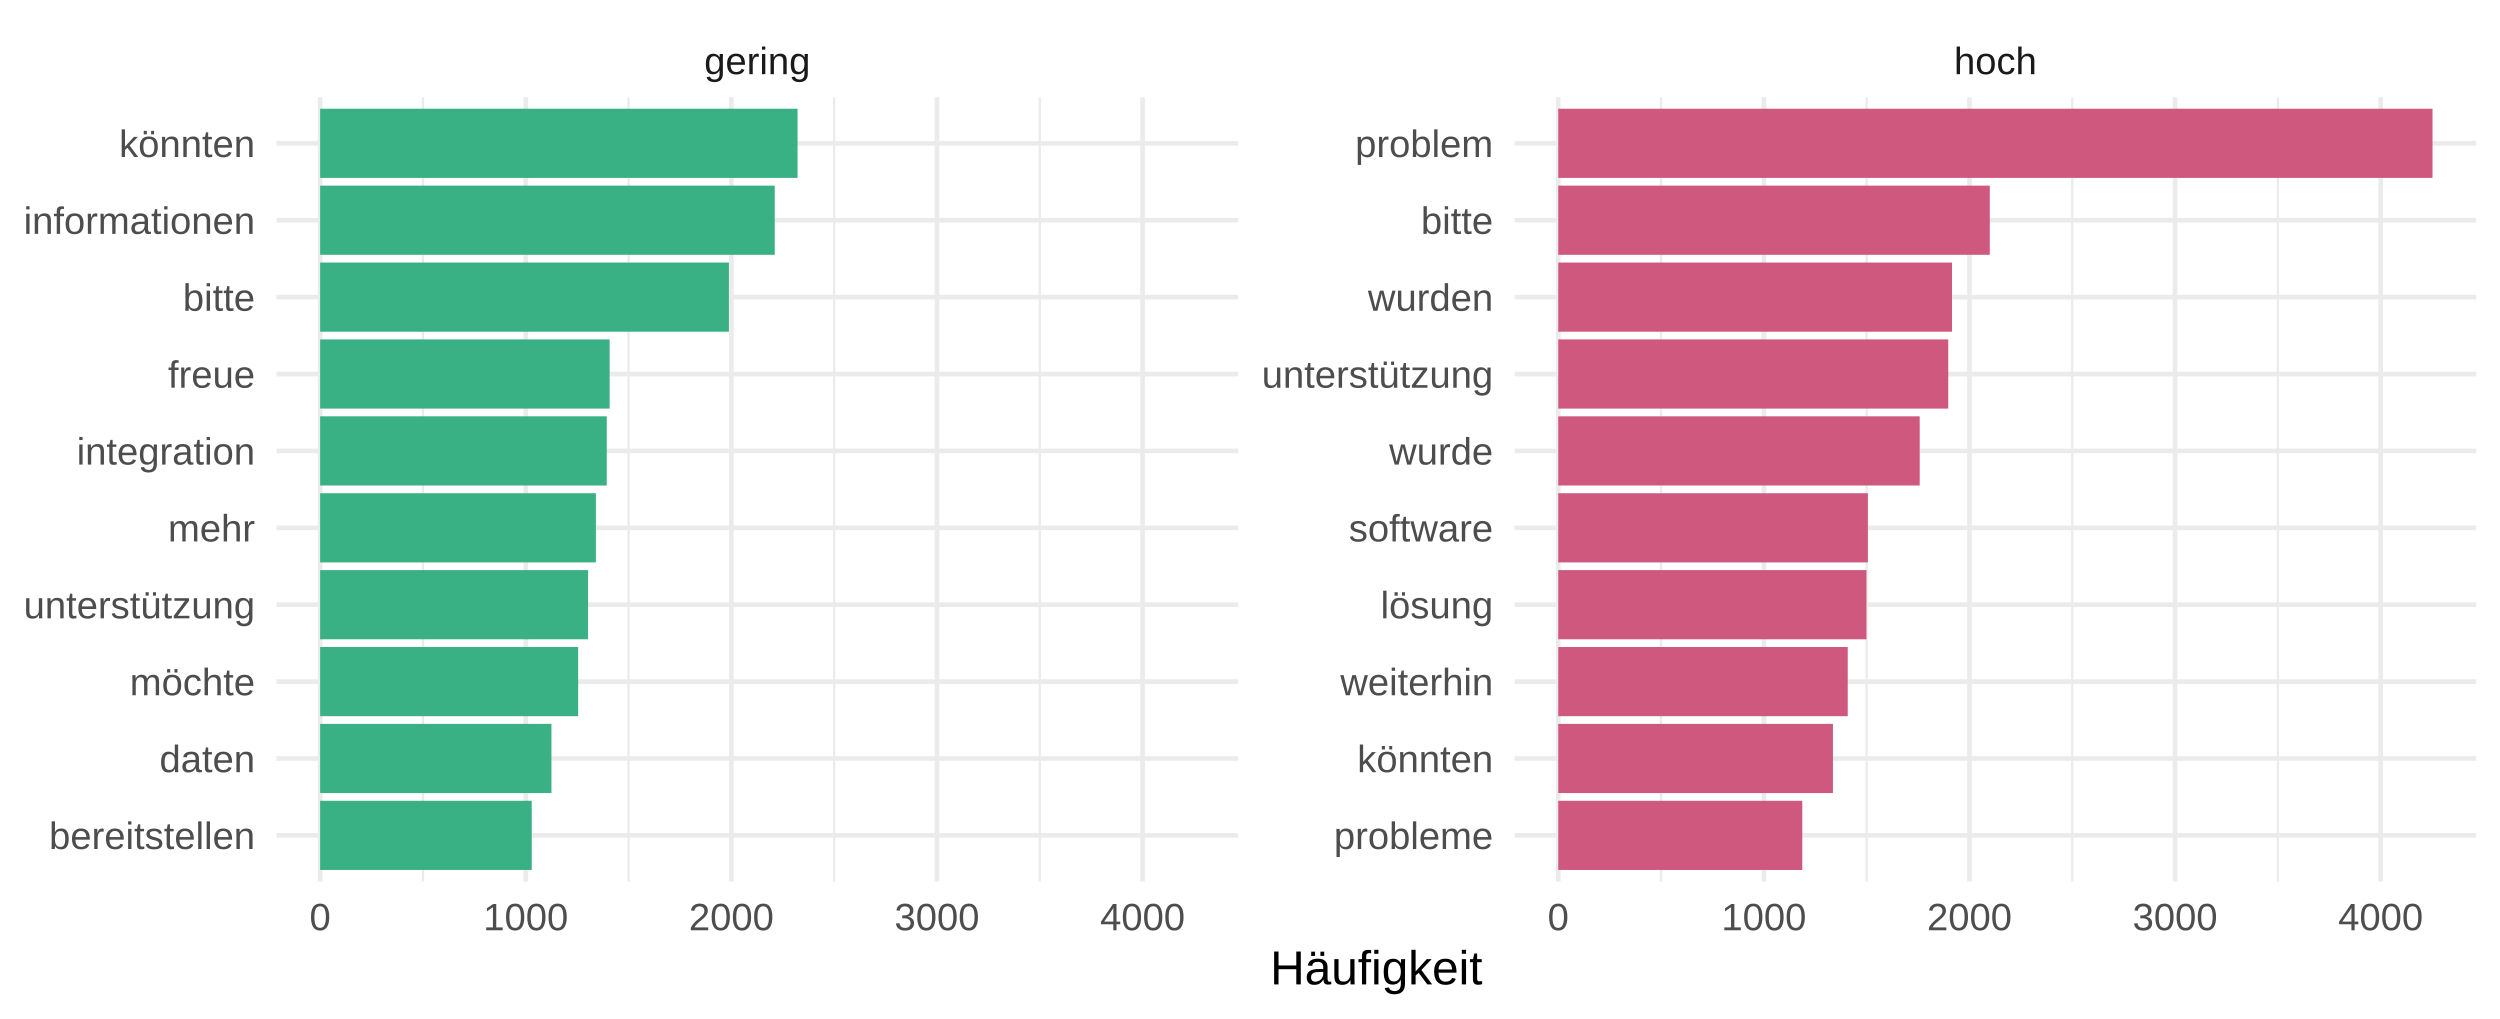
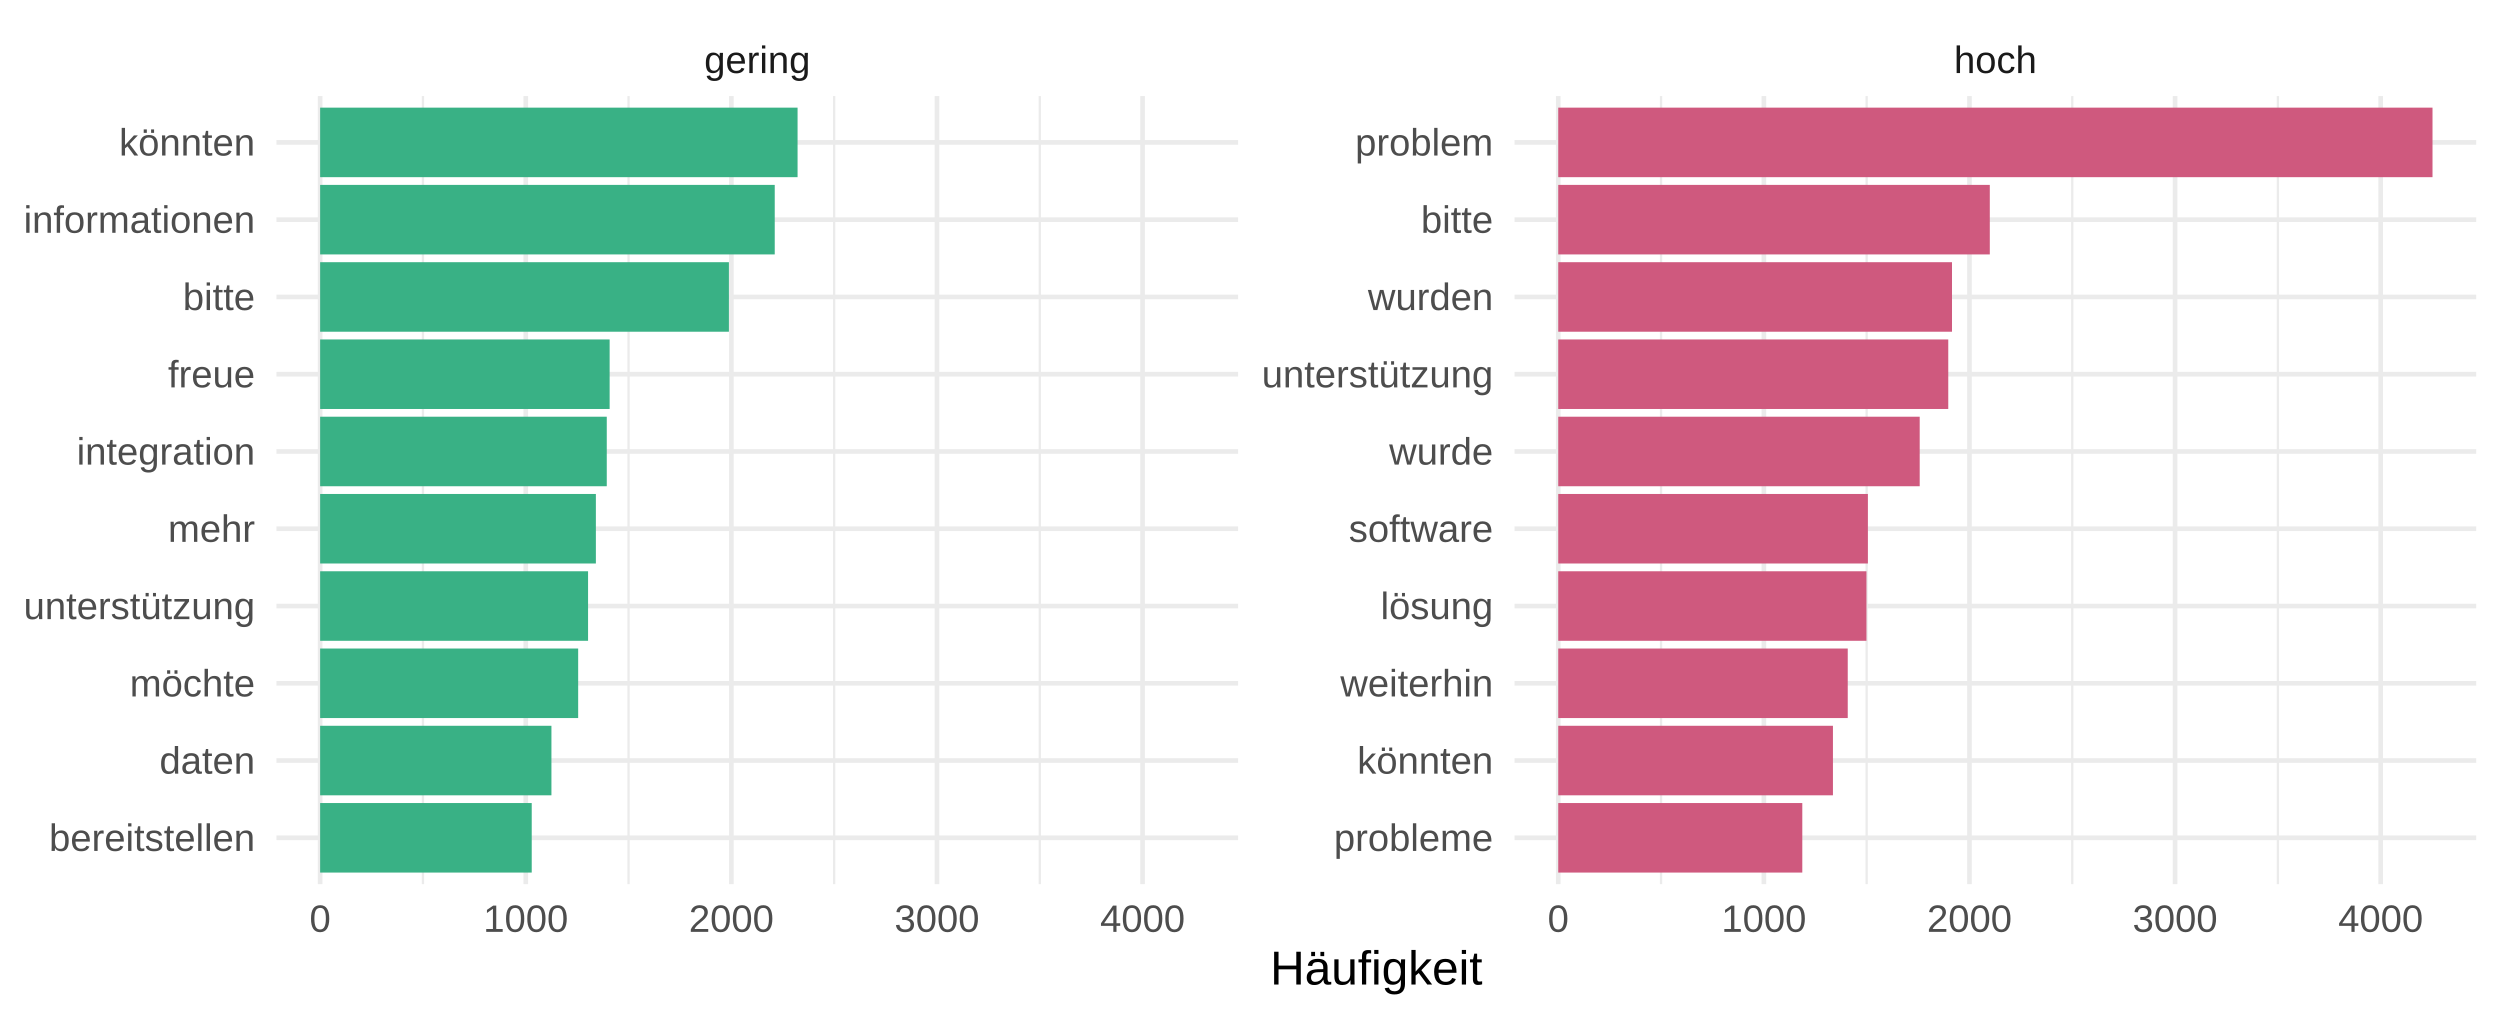
<svg xmlns="http://www.w3.org/2000/svg" width="576.00pt" height="234.60pt" viewBox="0 0 576.00 234.60">
  <g class="svglite">
    <defs>
      <style type="text/css">
    .svglite line, .svglite polyline, .svglite polygon, .svglite path, .svglite rect, .svglite circle {
      fill: none;
      stroke: #000000;
      stroke-linecap: round;
      stroke-linejoin: round;
      stroke-miterlimit: 10.00;
    }
    .svglite text {
      white-space: pre;
    }
    .svglite g.glyphgroup path {
      fill: inherit;
      stroke: none;
    }
  </style>
    </defs>
    <rect width="100%" height="100%" style="stroke: none; fill: none;" />
    <defs>
      <clipPath id="cpMC4wMHw1NzYuMDB8MC4wMHwyMzQuNjA=">
        <rect x="0.00" y="0.00" width="576.00" height="234.60" />
      </clipPath>
    </defs>
    <g clip-path="url(#cpMC4wMHw1NzYuMDB8MC4wMHwyMzQuNjA=)">
</g>
    <defs>
-       <clipPath id="cpNjMuNjl8Mjg1LjI2fDIyLjQwfDIwMy4xMA==">
-         <rect x="63.69" y="22.40" width="221.57" height="180.71" />
+       <clipPath id="cpNjMuNjl8Mjg1LjI2fDIyLjEzfDIwMy43MQ==">
+         <rect x="63.69" y="22.13" width="221.57" height="181.58" />
      </clipPath>
    </defs>
-     <g clip-path="url(#cpNjMuNjl8Mjg1LjI2fDIyLjQwfDIwMy4xMA==)">
-       <polyline points="97.45,203.10 97.45,22.40 " style="stroke-width: 0.53; stroke: #EBEBEB; stroke-linecap: butt;" />
-       <polyline points="144.82,203.10 144.82,22.40 " style="stroke-width: 0.53; stroke: #EBEBEB; stroke-linecap: butt;" />
-       <polyline points="192.19,203.10 192.19,22.40 " style="stroke-width: 0.53; stroke: #EBEBEB; stroke-linecap: butt;" />
-       <polyline points="239.57,203.10 239.57,22.40 " style="stroke-width: 0.53; stroke: #EBEBEB; stroke-linecap: butt;" />
-       <polyline points="63.69,192.47 285.26,192.47 " style="stroke-width: 1.07; stroke: #EBEBEB; stroke-linecap: butt;" />
-       <polyline points="63.69,174.76 285.26,174.76 " style="stroke-width: 1.07; stroke: #EBEBEB; stroke-linecap: butt;" />
-       <polyline points="63.69,157.04 285.26,157.04 " style="stroke-width: 1.07; stroke: #EBEBEB; stroke-linecap: butt;" />
-       <polyline points="63.69,139.32 285.26,139.32 " style="stroke-width: 1.07; stroke: #EBEBEB; stroke-linecap: butt;" />
-       <polyline points="63.69,121.61 285.26,121.61 " style="stroke-width: 1.07; stroke: #EBEBEB; stroke-linecap: butt;" />
-       <polyline points="63.69,103.89 285.26,103.89 " style="stroke-width: 1.07; stroke: #EBEBEB; stroke-linecap: butt;" />
-       <polyline points="63.69,86.18 285.26,86.18 " style="stroke-width: 1.07; stroke: #EBEBEB; stroke-linecap: butt;" />
-       <polyline points="63.69,68.46 285.26,68.46 " style="stroke-width: 1.07; stroke: #EBEBEB; stroke-linecap: butt;" />
-       <polyline points="63.69,50.74 285.26,50.74 " style="stroke-width: 1.07; stroke: #EBEBEB; stroke-linecap: butt;" />
-       <polyline points="63.69,33.03 285.26,33.03 " style="stroke-width: 1.07; stroke: #EBEBEB; stroke-linecap: butt;" />
-       <polyline points="73.76,203.10 73.76,22.40 " style="stroke-width: 1.07; stroke: #EBEBEB; stroke-linecap: butt;" />
-       <polyline points="121.14,203.10 121.14,22.40 " style="stroke-width: 1.07; stroke: #EBEBEB; stroke-linecap: butt;" />
-       <polyline points="168.51,203.10 168.51,22.40 " style="stroke-width: 1.07; stroke: #EBEBEB; stroke-linecap: butt;" />
-       <polyline points="215.88,203.10 215.88,22.40 " style="stroke-width: 1.07; stroke: #EBEBEB; stroke-linecap: butt;" />
-       <polyline points="263.25,203.10 263.25,22.40 " style="stroke-width: 1.07; stroke: #EBEBEB; stroke-linecap: butt;" />
-       <rect x="73.76" y="25.05" width="110.00" height="15.94" style="stroke-width: 1.07; stroke: none; stroke-linecap: butt; stroke-linejoin: miter; fill: #39B185;" />
-       <rect x="73.76" y="42.77" width="104.74" height="15.94" style="stroke-width: 1.07; stroke: none; stroke-linecap: butt; stroke-linejoin: miter; fill: #39B185;" />
-       <rect x="73.76" y="60.49" width="94.18" height="15.94" style="stroke-width: 1.07; stroke: none; stroke-linecap: butt; stroke-linejoin: miter; fill: #39B185;" />
-       <rect x="73.76" y="78.20" width="66.70" height="15.94" style="stroke-width: 1.07; stroke: none; stroke-linecap: butt; stroke-linejoin: miter; fill: #39B185;" />
-       <rect x="73.76" y="95.92" width="66.04" height="15.94" style="stroke-width: 1.07; stroke: none; stroke-linecap: butt; stroke-linejoin: miter; fill: #39B185;" />
-       <rect x="73.76" y="113.64" width="63.53" height="15.94" style="stroke-width: 1.07; stroke: none; stroke-linecap: butt; stroke-linejoin: miter; fill: #39B185;" />
-       <rect x="73.76" y="131.35" width="61.73" height="15.94" style="stroke-width: 1.07; stroke: none; stroke-linecap: butt; stroke-linejoin: miter; fill: #39B185;" />
-       <rect x="73.76" y="149.07" width="59.45" height="15.94" style="stroke-width: 1.07; stroke: none; stroke-linecap: butt; stroke-linejoin: miter; fill: #39B185;" />
-       <rect x="73.76" y="166.78" width="53.29" height="15.94" style="stroke-width: 1.07; stroke: none; stroke-linecap: butt; stroke-linejoin: miter; fill: #39B185;" />
-       <rect x="73.76" y="184.50" width="48.75" height="15.94" style="stroke-width: 1.07; stroke: none; stroke-linecap: butt; stroke-linejoin: miter; fill: #39B185;" />
+     <g clip-path="url(#cpNjMuNjl8Mjg1LjI2fDIyLjEzfDIwMy43MQ==)">
+       <polyline points="97.45,203.71 97.45,22.13 " style="stroke-width: 0.53; stroke: #EBEBEB; stroke-linecap: butt;" />
+       <polyline points="144.82,203.71 144.82,22.13 " style="stroke-width: 0.53; stroke: #EBEBEB; stroke-linecap: butt;" />
+       <polyline points="192.19,203.71 192.19,22.13 " style="stroke-width: 0.53; stroke: #EBEBEB; stroke-linecap: butt;" />
+       <polyline points="239.57,203.71 239.57,22.13 " style="stroke-width: 0.53; stroke: #EBEBEB; stroke-linecap: butt;" />
+       <polyline points="63.69,193.03 285.26,193.03 " style="stroke-width: 1.07; stroke: #EBEBEB; stroke-linecap: butt;" />
+       <polyline points="63.69,175.23 285.26,175.23 " style="stroke-width: 1.07; stroke: #EBEBEB; stroke-linecap: butt;" />
+       <polyline points="63.69,157.43 285.26,157.43 " style="stroke-width: 1.07; stroke: #EBEBEB; stroke-linecap: butt;" />
+       <polyline points="63.69,139.63 285.26,139.63 " style="stroke-width: 1.07; stroke: #EBEBEB; stroke-linecap: butt;" />
+       <polyline points="63.69,121.82 285.26,121.82 " style="stroke-width: 1.07; stroke: #EBEBEB; stroke-linecap: butt;" />
+       <polyline points="63.69,104.02 285.26,104.02 " style="stroke-width: 1.07; stroke: #EBEBEB; stroke-linecap: butt;" />
+       <polyline points="63.69,86.22 285.26,86.22 " style="stroke-width: 1.07; stroke: #EBEBEB; stroke-linecap: butt;" />
+       <polyline points="63.69,68.42 285.26,68.42 " style="stroke-width: 1.07; stroke: #EBEBEB; stroke-linecap: butt;" />
+       <polyline points="63.69,50.61 285.26,50.61 " style="stroke-width: 1.07; stroke: #EBEBEB; stroke-linecap: butt;" />
+       <polyline points="63.69,32.81 285.26,32.81 " style="stroke-width: 1.07; stroke: #EBEBEB; stroke-linecap: butt;" />
+       <polyline points="73.76,203.71 73.76,22.13 " style="stroke-width: 1.07; stroke: #EBEBEB; stroke-linecap: butt;" />
+       <polyline points="121.14,203.71 121.14,22.13 " style="stroke-width: 1.07; stroke: #EBEBEB; stroke-linecap: butt;" />
+       <polyline points="168.51,203.71 168.51,22.13 " style="stroke-width: 1.07; stroke: #EBEBEB; stroke-linecap: butt;" />
+       <polyline points="215.88,203.71 215.88,22.13 " style="stroke-width: 1.07; stroke: #EBEBEB; stroke-linecap: butt;" />
+       <polyline points="263.25,203.71 263.25,22.13 " style="stroke-width: 1.07; stroke: #EBEBEB; stroke-linecap: butt;" />
+       <rect x="73.76" y="24.80" width="110.00" height="16.02" style="stroke-width: 1.07; stroke: none; stroke-linecap: butt; stroke-linejoin: miter; fill: #39B185;" />
+       <rect x="73.76" y="42.60" width="104.74" height="16.02" style="stroke-width: 1.07; stroke: none; stroke-linecap: butt; stroke-linejoin: miter; fill: #39B185;" />
+       <rect x="73.76" y="60.41" width="94.18" height="16.02" style="stroke-width: 1.07; stroke: none; stroke-linecap: butt; stroke-linejoin: miter; fill: #39B185;" />
+       <rect x="73.76" y="78.21" width="66.70" height="16.02" style="stroke-width: 1.07; stroke: none; stroke-linecap: butt; stroke-linejoin: miter; fill: #39B185;" />
+       <rect x="73.76" y="96.01" width="66.04" height="16.02" style="stroke-width: 1.07; stroke: none; stroke-linecap: butt; stroke-linejoin: miter; fill: #39B185;" />
+       <rect x="73.76" y="113.81" width="63.53" height="16.02" style="stroke-width: 1.07; stroke: none; stroke-linecap: butt; stroke-linejoin: miter; fill: #39B185;" />
+       <rect x="73.76" y="131.62" width="61.73" height="16.02" style="stroke-width: 1.07; stroke: none; stroke-linecap: butt; stroke-linejoin: miter; fill: #39B185;" />
+       <rect x="73.76" y="149.42" width="59.45" height="16.02" style="stroke-width: 1.07; stroke: none; stroke-linecap: butt; stroke-linejoin: miter; fill: #39B185;" />
+       <rect x="73.76" y="167.22" width="53.29" height="16.02" style="stroke-width: 1.07; stroke: none; stroke-linecap: butt; stroke-linejoin: miter; fill: #39B185;" />
+       <rect x="73.76" y="185.02" width="48.75" height="16.02" style="stroke-width: 1.07; stroke: none; stroke-linecap: butt; stroke-linejoin: miter; fill: #39B185;" />
    </g>
    <g clip-path="url(#cpMC4wMHw1NzYuMDB8MC4wMHwyMzQuNjA=)">
</g>
    <defs>
-       <clipPath id="cpMzQ4Ljk1fDU3MC41MnwyMi40MHwyMDMuMTA=">
-         <rect x="348.95" y="22.40" width="221.57" height="180.71" />
+       <clipPath id="cpMzQ4Ljk1fDU3MC41MnwyMi4xM3wyMDMuNzE=">
+         <rect x="348.95" y="22.13" width="221.57" height="181.58" />
      </clipPath>
    </defs>
-     <g clip-path="url(#cpMzQ4Ljk1fDU3MC41MnwyMi40MHwyMDMuMTA=)">
-       <polyline points="382.71,203.10 382.71,22.40 " style="stroke-width: 0.53; stroke: #EBEBEB; stroke-linecap: butt;" />
-       <polyline points="430.08,203.10 430.08,22.40 " style="stroke-width: 0.53; stroke: #EBEBEB; stroke-linecap: butt;" />
-       <polyline points="477.45,203.10 477.45,22.40 " style="stroke-width: 0.53; stroke: #EBEBEB; stroke-linecap: butt;" />
-       <polyline points="524.83,203.10 524.83,22.40 " style="stroke-width: 0.53; stroke: #EBEBEB; stroke-linecap: butt;" />
-       <polyline points="348.95,192.47 570.52,192.47 " style="stroke-width: 1.07; stroke: #EBEBEB; stroke-linecap: butt;" />
-       <polyline points="348.95,174.76 570.52,174.76 " style="stroke-width: 1.07; stroke: #EBEBEB; stroke-linecap: butt;" />
-       <polyline points="348.95,157.04 570.52,157.04 " style="stroke-width: 1.07; stroke: #EBEBEB; stroke-linecap: butt;" />
-       <polyline points="348.95,139.32 570.52,139.32 " style="stroke-width: 1.07; stroke: #EBEBEB; stroke-linecap: butt;" />
-       <polyline points="348.95,121.61 570.52,121.61 " style="stroke-width: 1.07; stroke: #EBEBEB; stroke-linecap: butt;" />
-       <polyline points="348.95,103.89 570.52,103.89 " style="stroke-width: 1.07; stroke: #EBEBEB; stroke-linecap: butt;" />
-       <polyline points="348.95,86.18 570.52,86.18 " style="stroke-width: 1.07; stroke: #EBEBEB; stroke-linecap: butt;" />
-       <polyline points="348.95,68.46 570.52,68.46 " style="stroke-width: 1.07; stroke: #EBEBEB; stroke-linecap: butt;" />
-       <polyline points="348.95,50.74 570.52,50.74 " style="stroke-width: 1.07; stroke: #EBEBEB; stroke-linecap: butt;" />
-       <polyline points="348.95,33.03 570.52,33.03 " style="stroke-width: 1.07; stroke: #EBEBEB; stroke-linecap: butt;" />
-       <polyline points="359.02,203.10 359.02,22.40 " style="stroke-width: 1.07; stroke: #EBEBEB; stroke-linecap: butt;" />
-       <polyline points="406.40,203.10 406.40,22.40 " style="stroke-width: 1.07; stroke: #EBEBEB; stroke-linecap: butt;" />
-       <polyline points="453.77,203.10 453.77,22.40 " style="stroke-width: 1.07; stroke: #EBEBEB; stroke-linecap: butt;" />
-       <polyline points="501.14,203.10 501.14,22.40 " style="stroke-width: 1.07; stroke: #EBEBEB; stroke-linecap: butt;" />
-       <polyline points="548.51,203.10 548.51,22.40 " style="stroke-width: 1.07; stroke: #EBEBEB; stroke-linecap: butt;" />
-       <rect x="359.02" y="25.05" width="201.43" height="15.94" style="stroke-width: 1.07; stroke: none; stroke-linecap: butt; stroke-linejoin: miter; fill: #CF597E;" />
-       <rect x="359.02" y="42.77" width="99.43" height="15.94" style="stroke-width: 1.07; stroke: none; stroke-linecap: butt; stroke-linejoin: miter; fill: #CF597E;" />
-       <rect x="359.02" y="60.49" width="90.72" height="15.94" style="stroke-width: 1.07; stroke: none; stroke-linecap: butt; stroke-linejoin: miter; fill: #CF597E;" />
-       <rect x="359.02" y="78.20" width="89.86" height="15.94" style="stroke-width: 1.07; stroke: none; stroke-linecap: butt; stroke-linejoin: miter; fill: #CF597E;" />
-       <rect x="359.02" y="95.92" width="83.28" height="15.94" style="stroke-width: 1.07; stroke: none; stroke-linecap: butt; stroke-linejoin: miter; fill: #CF597E;" />
-       <rect x="359.02" y="113.64" width="71.34" height="15.94" style="stroke-width: 1.07; stroke: none; stroke-linecap: butt; stroke-linejoin: miter; fill: #CF597E;" />
-       <rect x="359.02" y="131.35" width="71.01" height="15.94" style="stroke-width: 1.07; stroke: none; stroke-linecap: butt; stroke-linejoin: miter; fill: #CF597E;" />
-       <rect x="359.02" y="149.07" width="66.70" height="15.94" style="stroke-width: 1.07; stroke: none; stroke-linecap: butt; stroke-linejoin: miter; fill: #CF597E;" />
-       <rect x="359.02" y="166.78" width="63.29" height="15.94" style="stroke-width: 1.07; stroke: none; stroke-linecap: butt; stroke-linejoin: miter; fill: #CF597E;" />
-       <rect x="359.02" y="184.50" width="56.23" height="15.94" style="stroke-width: 1.07; stroke: none; stroke-linecap: butt; stroke-linejoin: miter; fill: #CF597E;" />
+     <g clip-path="url(#cpMzQ4Ljk1fDU3MC41MnwyMi4xM3wyMDMuNzE=)">
+       <polyline points="382.71,203.71 382.71,22.13 " style="stroke-width: 0.53; stroke: #EBEBEB; stroke-linecap: butt;" />
+       <polyline points="430.08,203.71 430.08,22.13 " style="stroke-width: 0.53; stroke: #EBEBEB; stroke-linecap: butt;" />
+       <polyline points="477.45,203.71 477.45,22.13 " style="stroke-width: 0.53; stroke: #EBEBEB; stroke-linecap: butt;" />
+       <polyline points="524.83,203.71 524.83,22.13 " style="stroke-width: 0.53; stroke: #EBEBEB; stroke-linecap: butt;" />
+       <polyline points="348.95,193.03 570.52,193.03 " style="stroke-width: 1.07; stroke: #EBEBEB; stroke-linecap: butt;" />
+       <polyline points="348.95,175.23 570.52,175.23 " style="stroke-width: 1.07; stroke: #EBEBEB; stroke-linecap: butt;" />
+       <polyline points="348.95,157.43 570.52,157.43 " style="stroke-width: 1.07; stroke: #EBEBEB; stroke-linecap: butt;" />
+       <polyline points="348.95,139.63 570.52,139.63 " style="stroke-width: 1.07; stroke: #EBEBEB; stroke-linecap: butt;" />
+       <polyline points="348.95,121.82 570.52,121.82 " style="stroke-width: 1.07; stroke: #EBEBEB; stroke-linecap: butt;" />
+       <polyline points="348.95,104.02 570.52,104.02 " style="stroke-width: 1.07; stroke: #EBEBEB; stroke-linecap: butt;" />
+       <polyline points="348.95,86.22 570.52,86.22 " style="stroke-width: 1.07; stroke: #EBEBEB; stroke-linecap: butt;" />
+       <polyline points="348.95,68.42 570.52,68.42 " style="stroke-width: 1.07; stroke: #EBEBEB; stroke-linecap: butt;" />
+       <polyline points="348.95,50.61 570.52,50.61 " style="stroke-width: 1.07; stroke: #EBEBEB; stroke-linecap: butt;" />
+       <polyline points="348.95,32.81 570.52,32.81 " style="stroke-width: 1.07; stroke: #EBEBEB; stroke-linecap: butt;" />
+       <polyline points="359.02,203.71 359.02,22.13 " style="stroke-width: 1.07; stroke: #EBEBEB; stroke-linecap: butt;" />
+       <polyline points="406.40,203.71 406.40,22.13 " style="stroke-width: 1.07; stroke: #EBEBEB; stroke-linecap: butt;" />
+       <polyline points="453.77,203.71 453.77,22.13 " style="stroke-width: 1.07; stroke: #EBEBEB; stroke-linecap: butt;" />
+       <polyline points="501.14,203.71 501.14,22.13 " style="stroke-width: 1.07; stroke: #EBEBEB; stroke-linecap: butt;" />
+       <polyline points="548.51,203.71 548.51,22.13 " style="stroke-width: 1.07; stroke: #EBEBEB; stroke-linecap: butt;" />
+       <rect x="359.02" y="24.80" width="201.43" height="16.02" style="stroke-width: 1.07; stroke: none; stroke-linecap: butt; stroke-linejoin: miter; fill: #CF597E;" />
+       <rect x="359.02" y="42.60" width="99.43" height="16.02" style="stroke-width: 1.07; stroke: none; stroke-linecap: butt; stroke-linejoin: miter; fill: #CF597E;" />
+       <rect x="359.02" y="60.41" width="90.72" height="16.02" style="stroke-width: 1.07; stroke: none; stroke-linecap: butt; stroke-linejoin: miter; fill: #CF597E;" />
+       <rect x="359.02" y="78.21" width="89.86" height="16.02" style="stroke-width: 1.07; stroke: none; stroke-linecap: butt; stroke-linejoin: miter; fill: #CF597E;" />
+       <rect x="359.02" y="96.01" width="83.28" height="16.02" style="stroke-width: 1.07; stroke: none; stroke-linecap: butt; stroke-linejoin: miter; fill: #CF597E;" />
+       <rect x="359.02" y="113.81" width="71.34" height="16.02" style="stroke-width: 1.07; stroke: none; stroke-linecap: butt; stroke-linejoin: miter; fill: #CF597E;" />
+       <rect x="359.02" y="131.62" width="71.01" height="16.02" style="stroke-width: 1.07; stroke: none; stroke-linecap: butt; stroke-linejoin: miter; fill: #CF597E;" />
+       <rect x="359.02" y="149.42" width="66.70" height="16.02" style="stroke-width: 1.07; stroke: none; stroke-linecap: butt; stroke-linejoin: miter; fill: #CF597E;" />
+       <rect x="359.02" y="167.22" width="63.29" height="16.02" style="stroke-width: 1.07; stroke: none; stroke-linecap: butt; stroke-linejoin: miter; fill: #CF597E;" />
+       <rect x="359.02" y="185.02" width="56.23" height="16.02" style="stroke-width: 1.07; stroke: none; stroke-linecap: butt; stroke-linejoin: miter; fill: #CF597E;" />
    </g>
    <g clip-path="url(#cpMC4wMHw1NzYuMDB8MC4wMHwyMzQuNjA=)">
</g>
    <defs>
-       <clipPath id="cpNjMuNjl8Mjg1LjI2fDUuNDh8MjIuNDA=">
-         <rect x="63.69" y="5.48" width="221.57" height="16.92" />
+       <clipPath id="cpNjMuNjl8Mjg1LjI2fDUuNDh8MjIuMTM=">
+         <rect x="63.69" y="5.48" width="221.57" height="16.65" />
      </clipPath>
    </defs>
-     <g clip-path="url(#cpNjMuNjl8Mjg1LjI2fDUuNDh8MjIuNDA=)">
-       <text x="174.48" y="17.09" text-anchor="middle" style="font-size: 8.80px;fill: #1A1A1A; font-family: &quot;Arial&quot;;" textLength="24.44px" lengthAdjust="spacingAndGlyphs">gering</text>
+     <g clip-path="url(#cpNjMuNjl8Mjg1LjI2fDUuNDh8MjIuMTM=)">
+       <text x="174.48" y="16.83" text-anchor="middle" style="font-size: 8.80px;fill: #1A1A1A; font-family: &quot;Liberation Sans&quot;;" textLength="24.44px" lengthAdjust="spacingAndGlyphs">gering</text>
    </g>
    <g clip-path="url(#cpMC4wMHw1NzYuMDB8MC4wMHwyMzQuNjA=)">
</g>
    <defs>
-       <clipPath id="cpMzQ4Ljk1fDU3MC41Mnw1LjQ4fDIyLjQw">
-         <rect x="348.95" y="5.48" width="221.57" height="16.92" />
+       <clipPath id="cpMzQ4Ljk1fDU3MC41Mnw1LjQ4fDIyLjEz">
+         <rect x="348.95" y="5.48" width="221.57" height="16.65" />
      </clipPath>
    </defs>
-     <g clip-path="url(#cpMzQ4Ljk1fDU3MC41Mnw1LjQ4fDIyLjQw)">
-       <text x="459.74" y="17.09" text-anchor="middle" style="font-size: 8.80px;fill: #1A1A1A; font-family: &quot;Arial&quot;;" textLength="19.08px" lengthAdjust="spacingAndGlyphs">hoch</text>
+     <g clip-path="url(#cpMzQ4Ljk1fDU3MC41Mnw1LjQ4fDIyLjEz)">
+       <text x="459.74" y="16.83" text-anchor="middle" style="font-size: 8.80px;fill: #1A1A1A; font-family: &quot;Liberation Sans&quot;;" textLength="19.08px" lengthAdjust="spacingAndGlyphs">hoch</text>
    </g>
    <g clip-path="url(#cpMC4wMHw1NzYuMDB8MC4wMHwyMzQuNjA=)">
-       <text x="73.76" y="214.33" text-anchor="middle" style="font-size: 8.80px;fill: #4D4D4D; font-family: &quot;Arial&quot;;" textLength="4.89px" lengthAdjust="spacingAndGlyphs">0</text>
-       <text x="121.14" y="214.33" text-anchor="middle" style="font-size: 8.80px;fill: #4D4D4D; font-family: &quot;Arial&quot;;" textLength="19.56px" lengthAdjust="spacingAndGlyphs">1000</text>
-       <text x="168.51" y="214.33" text-anchor="middle" style="font-size: 8.80px;fill: #4D4D4D; font-family: &quot;Arial&quot;;" textLength="19.56px" lengthAdjust="spacingAndGlyphs">2000</text>
-       <text x="215.88" y="214.33" text-anchor="middle" style="font-size: 8.80px;fill: #4D4D4D; font-family: &quot;Arial&quot;;" textLength="19.56px" lengthAdjust="spacingAndGlyphs">3000</text>
-       <text x="263.25" y="214.33" text-anchor="middle" style="font-size: 8.80px;fill: #4D4D4D; font-family: &quot;Arial&quot;;" textLength="19.56px" lengthAdjust="spacingAndGlyphs">4000</text>
-       <text x="359.02" y="214.33" text-anchor="middle" style="font-size: 8.80px;fill: #4D4D4D; font-family: &quot;Arial&quot;;" textLength="4.89px" lengthAdjust="spacingAndGlyphs">0</text>
-       <text x="406.40" y="214.33" text-anchor="middle" style="font-size: 8.80px;fill: #4D4D4D; font-family: &quot;Arial&quot;;" textLength="19.56px" lengthAdjust="spacingAndGlyphs">1000</text>
-       <text x="453.77" y="214.33" text-anchor="middle" style="font-size: 8.80px;fill: #4D4D4D; font-family: &quot;Arial&quot;;" textLength="19.56px" lengthAdjust="spacingAndGlyphs">2000</text>
-       <text x="501.14" y="214.33" text-anchor="middle" style="font-size: 8.80px;fill: #4D4D4D; font-family: &quot;Arial&quot;;" textLength="19.56px" lengthAdjust="spacingAndGlyphs">3000</text>
-       <text x="548.51" y="214.33" text-anchor="middle" style="font-size: 8.80px;fill: #4D4D4D; font-family: &quot;Arial&quot;;" textLength="19.56px" lengthAdjust="spacingAndGlyphs">4000</text>
-       <text x="344.02" y="195.62" text-anchor="end" style="font-size: 8.80px;fill: #4D4D4D; font-family: &quot;Arial&quot;;" textLength="36.66px" lengthAdjust="spacingAndGlyphs">probleme</text>
-       <text x="344.02" y="177.91" text-anchor="end" style="font-size: 8.80px;fill: #4D4D4D; font-family: &quot;Arial&quot;;" textLength="31.30px" lengthAdjust="spacingAndGlyphs">könnten</text>
-       <text x="344.02" y="160.19" text-anchor="end" style="font-size: 8.80px;fill: #4D4D4D; font-family: &quot;Arial&quot;;" textLength="35.19px" lengthAdjust="spacingAndGlyphs">weiterhin</text>
-       <text x="344.02" y="142.47" text-anchor="end" style="font-size: 8.80px;fill: #4D4D4D; font-family: &quot;Arial&quot;;" textLength="25.92px" lengthAdjust="spacingAndGlyphs">lösung</text>
-       <text x="344.02" y="124.76" text-anchor="end" style="font-size: 8.80px;fill: #4D4D4D; font-family: &quot;Arial&quot;;" textLength="33.23px" lengthAdjust="spacingAndGlyphs">software</text>
-       <text x="344.02" y="107.04" text-anchor="end" style="font-size: 8.80px;fill: #4D4D4D; font-family: &quot;Arial&quot;;" textLength="23.95px" lengthAdjust="spacingAndGlyphs">wurde</text>
-       <text x="344.02" y="89.33" text-anchor="end" style="font-size: 8.80px;fill: #4D4D4D; font-family: &quot;Arial&quot;;" textLength="53.28px" lengthAdjust="spacingAndGlyphs">unterstützung</text>
-       <text x="344.02" y="71.61" text-anchor="end" style="font-size: 8.80px;fill: #4D4D4D; font-family: &quot;Arial&quot;;" textLength="28.84px" lengthAdjust="spacingAndGlyphs">wurden</text>
-       <text x="344.02" y="53.89" text-anchor="end" style="font-size: 8.80px;fill: #4D4D4D; font-family: &quot;Arial&quot;;" textLength="16.61px" lengthAdjust="spacingAndGlyphs">bitte</text>
-       <text x="344.02" y="36.18" text-anchor="end" style="font-size: 8.80px;fill: #4D4D4D; font-family: &quot;Arial&quot;;" textLength="31.77px" lengthAdjust="spacingAndGlyphs">problem</text>
-       <text x="58.76" y="195.62" text-anchor="end" style="font-size: 8.80px;fill: #4D4D4D; font-family: &quot;Arial&quot;;" textLength="47.41px" lengthAdjust="spacingAndGlyphs">bereitstellen</text>
-       <text x="58.76" y="177.91" text-anchor="end" style="font-size: 8.80px;fill: #4D4D4D; font-family: &quot;Arial&quot;;" textLength="22.00px" lengthAdjust="spacingAndGlyphs">daten</text>
-       <text x="58.76" y="160.19" text-anchor="end" style="font-size: 8.80px;fill: #4D4D4D; font-family: &quot;Arial&quot;;" textLength="28.84px" lengthAdjust="spacingAndGlyphs">möchte</text>
-       <text x="58.76" y="142.47" text-anchor="end" style="font-size: 8.80px;fill: #4D4D4D; font-family: &quot;Arial&quot;;" textLength="53.28px" lengthAdjust="spacingAndGlyphs">unterstützung</text>
-       <text x="58.76" y="124.76" text-anchor="end" style="font-size: 8.80px;fill: #4D4D4D; font-family: &quot;Arial&quot;;" textLength="20.03px" lengthAdjust="spacingAndGlyphs">mehr</text>
-       <text x="58.76" y="107.04" text-anchor="end" style="font-size: 8.80px;fill: #4D4D4D; font-family: &quot;Arial&quot;;" textLength="41.05px" lengthAdjust="spacingAndGlyphs">integration</text>
-       <text x="58.76" y="89.33" text-anchor="end" style="font-size: 8.80px;fill: #4D4D4D; font-family: &quot;Arial&quot;;" textLength="20.03px" lengthAdjust="spacingAndGlyphs">freue</text>
-       <text x="58.76" y="71.61" text-anchor="end" style="font-size: 8.80px;fill: #4D4D4D; font-family: &quot;Arial&quot;;" textLength="16.61px" lengthAdjust="spacingAndGlyphs">bitte</text>
-       <text x="58.76" y="53.89" text-anchor="end" style="font-size: 8.80px;fill: #4D4D4D; font-family: &quot;Arial&quot;;" textLength="53.27px" lengthAdjust="spacingAndGlyphs">informationen</text>
-       <text x="58.76" y="36.18" text-anchor="end" style="font-size: 8.80px;fill: #4D4D4D; font-family: &quot;Arial&quot;;" textLength="31.30px" lengthAdjust="spacingAndGlyphs">könnten</text>
-       <text x="317.11" y="226.80" text-anchor="middle" style="font-size: 11.00px; font-family: &quot;Arial&quot;;" textLength="48.94px" lengthAdjust="spacingAndGlyphs">Häufigkeit</text>
+       <text x="73.76" y="214.70" text-anchor="middle" style="font-size: 8.80px;fill: #4D4D4D; font-family: &quot;Liberation Sans&quot;;" textLength="4.89px" lengthAdjust="spacingAndGlyphs">0</text>
+       <text x="121.14" y="214.70" text-anchor="middle" style="font-size: 8.80px;fill: #4D4D4D; font-family: &quot;Liberation Sans&quot;;" textLength="19.56px" lengthAdjust="spacingAndGlyphs">1000</text>
+       <text x="168.51" y="214.70" text-anchor="middle" style="font-size: 8.80px;fill: #4D4D4D; font-family: &quot;Liberation Sans&quot;;" textLength="19.56px" lengthAdjust="spacingAndGlyphs">2000</text>
+       <text x="215.88" y="214.70" text-anchor="middle" style="font-size: 8.80px;fill: #4D4D4D; font-family: &quot;Liberation Sans&quot;;" textLength="19.56px" lengthAdjust="spacingAndGlyphs">3000</text>
+       <text x="263.25" y="214.70" text-anchor="middle" style="font-size: 8.80px;fill: #4D4D4D; font-family: &quot;Liberation Sans&quot;;" textLength="19.56px" lengthAdjust="spacingAndGlyphs">4000</text>
+       <text x="359.02" y="214.70" text-anchor="middle" style="font-size: 8.80px;fill: #4D4D4D; font-family: &quot;Liberation Sans&quot;;" textLength="4.89px" lengthAdjust="spacingAndGlyphs">0</text>
+       <text x="406.40" y="214.70" text-anchor="middle" style="font-size: 8.80px;fill: #4D4D4D; font-family: &quot;Liberation Sans&quot;;" textLength="19.56px" lengthAdjust="spacingAndGlyphs">1000</text>
+       <text x="453.77" y="214.70" text-anchor="middle" style="font-size: 8.80px;fill: #4D4D4D; font-family: &quot;Liberation Sans&quot;;" textLength="19.56px" lengthAdjust="spacingAndGlyphs">2000</text>
+       <text x="501.14" y="214.70" text-anchor="middle" style="font-size: 8.80px;fill: #4D4D4D; font-family: &quot;Liberation Sans&quot;;" textLength="19.56px" lengthAdjust="spacingAndGlyphs">3000</text>
+       <text x="548.51" y="214.70" text-anchor="middle" style="font-size: 8.80px;fill: #4D4D4D; font-family: &quot;Liberation Sans&quot;;" textLength="19.56px" lengthAdjust="spacingAndGlyphs">4000</text>
+       <text x="344.02" y="196.06" text-anchor="end" style="font-size: 8.80px;fill: #4D4D4D; font-family: &quot;Liberation Sans&quot;;" textLength="36.66px" lengthAdjust="spacingAndGlyphs">probleme</text>
+       <text x="344.02" y="178.26" text-anchor="end" style="font-size: 8.80px;fill: #4D4D4D; font-family: &quot;Liberation Sans&quot;;" textLength="31.30px" lengthAdjust="spacingAndGlyphs">könnten</text>
+       <text x="344.02" y="160.46" text-anchor="end" style="font-size: 8.80px;fill: #4D4D4D; font-family: &quot;Liberation Sans&quot;;" textLength="35.19px" lengthAdjust="spacingAndGlyphs">weiterhin</text>
+       <text x="344.02" y="142.65" text-anchor="end" style="font-size: 8.80px;fill: #4D4D4D; font-family: &quot;Liberation Sans&quot;;" textLength="25.92px" lengthAdjust="spacingAndGlyphs">lösung</text>
+       <text x="344.02" y="124.85" text-anchor="end" style="font-size: 8.80px;fill: #4D4D4D; font-family: &quot;Liberation Sans&quot;;" textLength="33.23px" lengthAdjust="spacingAndGlyphs">software</text>
+       <text x="344.02" y="107.05" text-anchor="end" style="font-size: 8.80px;fill: #4D4D4D; font-family: &quot;Liberation Sans&quot;;" textLength="23.95px" lengthAdjust="spacingAndGlyphs">wurde</text>
+       <text x="344.02" y="89.25" text-anchor="end" style="font-size: 8.80px;fill: #4D4D4D; font-family: &quot;Liberation Sans&quot;;" textLength="53.28px" lengthAdjust="spacingAndGlyphs">unterstützung</text>
+       <text x="344.02" y="71.44" text-anchor="end" style="font-size: 8.80px;fill: #4D4D4D; font-family: &quot;Liberation Sans&quot;;" textLength="28.84px" lengthAdjust="spacingAndGlyphs">wurden</text>
+       <text x="344.02" y="53.64" text-anchor="end" style="font-size: 8.80px;fill: #4D4D4D; font-family: &quot;Liberation Sans&quot;;" textLength="16.61px" lengthAdjust="spacingAndGlyphs">bitte</text>
+       <text x="344.02" y="35.84" text-anchor="end" style="font-size: 8.80px;fill: #4D4D4D; font-family: &quot;Liberation Sans&quot;;" textLength="31.77px" lengthAdjust="spacingAndGlyphs">problem</text>
+       <text x="58.76" y="196.06" text-anchor="end" style="font-size: 8.80px;fill: #4D4D4D; font-family: &quot;Liberation Sans&quot;;" textLength="47.41px" lengthAdjust="spacingAndGlyphs">bereitstellen</text>
+       <text x="58.76" y="178.26" text-anchor="end" style="font-size: 8.80px;fill: #4D4D4D; font-family: &quot;Liberation Sans&quot;;" textLength="22.00px" lengthAdjust="spacingAndGlyphs">daten</text>
+       <text x="58.76" y="160.46" text-anchor="end" style="font-size: 8.80px;fill: #4D4D4D; font-family: &quot;Liberation Sans&quot;;" textLength="28.84px" lengthAdjust="spacingAndGlyphs">möchte</text>
+       <text x="58.76" y="142.65" text-anchor="end" style="font-size: 8.80px;fill: #4D4D4D; font-family: &quot;Liberation Sans&quot;;" textLength="53.28px" lengthAdjust="spacingAndGlyphs">unterstützung</text>
+       <text x="58.76" y="124.85" text-anchor="end" style="font-size: 8.80px;fill: #4D4D4D; font-family: &quot;Liberation Sans&quot;;" textLength="20.03px" lengthAdjust="spacingAndGlyphs">mehr</text>
+       <text x="58.76" y="107.05" text-anchor="end" style="font-size: 8.80px;fill: #4D4D4D; font-family: &quot;Liberation Sans&quot;;" textLength="41.05px" lengthAdjust="spacingAndGlyphs">integration</text>
+       <text x="58.76" y="89.25" text-anchor="end" style="font-size: 8.80px;fill: #4D4D4D; font-family: &quot;Liberation Sans&quot;;" textLength="20.03px" lengthAdjust="spacingAndGlyphs">freue</text>
+       <text x="58.76" y="71.44" text-anchor="end" style="font-size: 8.80px;fill: #4D4D4D; font-family: &quot;Liberation Sans&quot;;" textLength="16.61px" lengthAdjust="spacingAndGlyphs">bitte</text>
+       <text x="58.76" y="53.64" text-anchor="end" style="font-size: 8.80px;fill: #4D4D4D; font-family: &quot;Liberation Sans&quot;;" textLength="53.27px" lengthAdjust="spacingAndGlyphs">informationen</text>
+       <text x="58.76" y="35.84" text-anchor="end" style="font-size: 8.80px;fill: #4D4D4D; font-family: &quot;Liberation Sans&quot;;" textLength="31.30px" lengthAdjust="spacingAndGlyphs">könnten</text>
+       <text x="317.11" y="226.84" text-anchor="middle" style="font-size: 11.00px; font-family: &quot;Liberation Sans&quot;;" textLength="48.94px" lengthAdjust="spacingAndGlyphs">Häufigkeit</text>
    </g>
  </g>
</svg>
